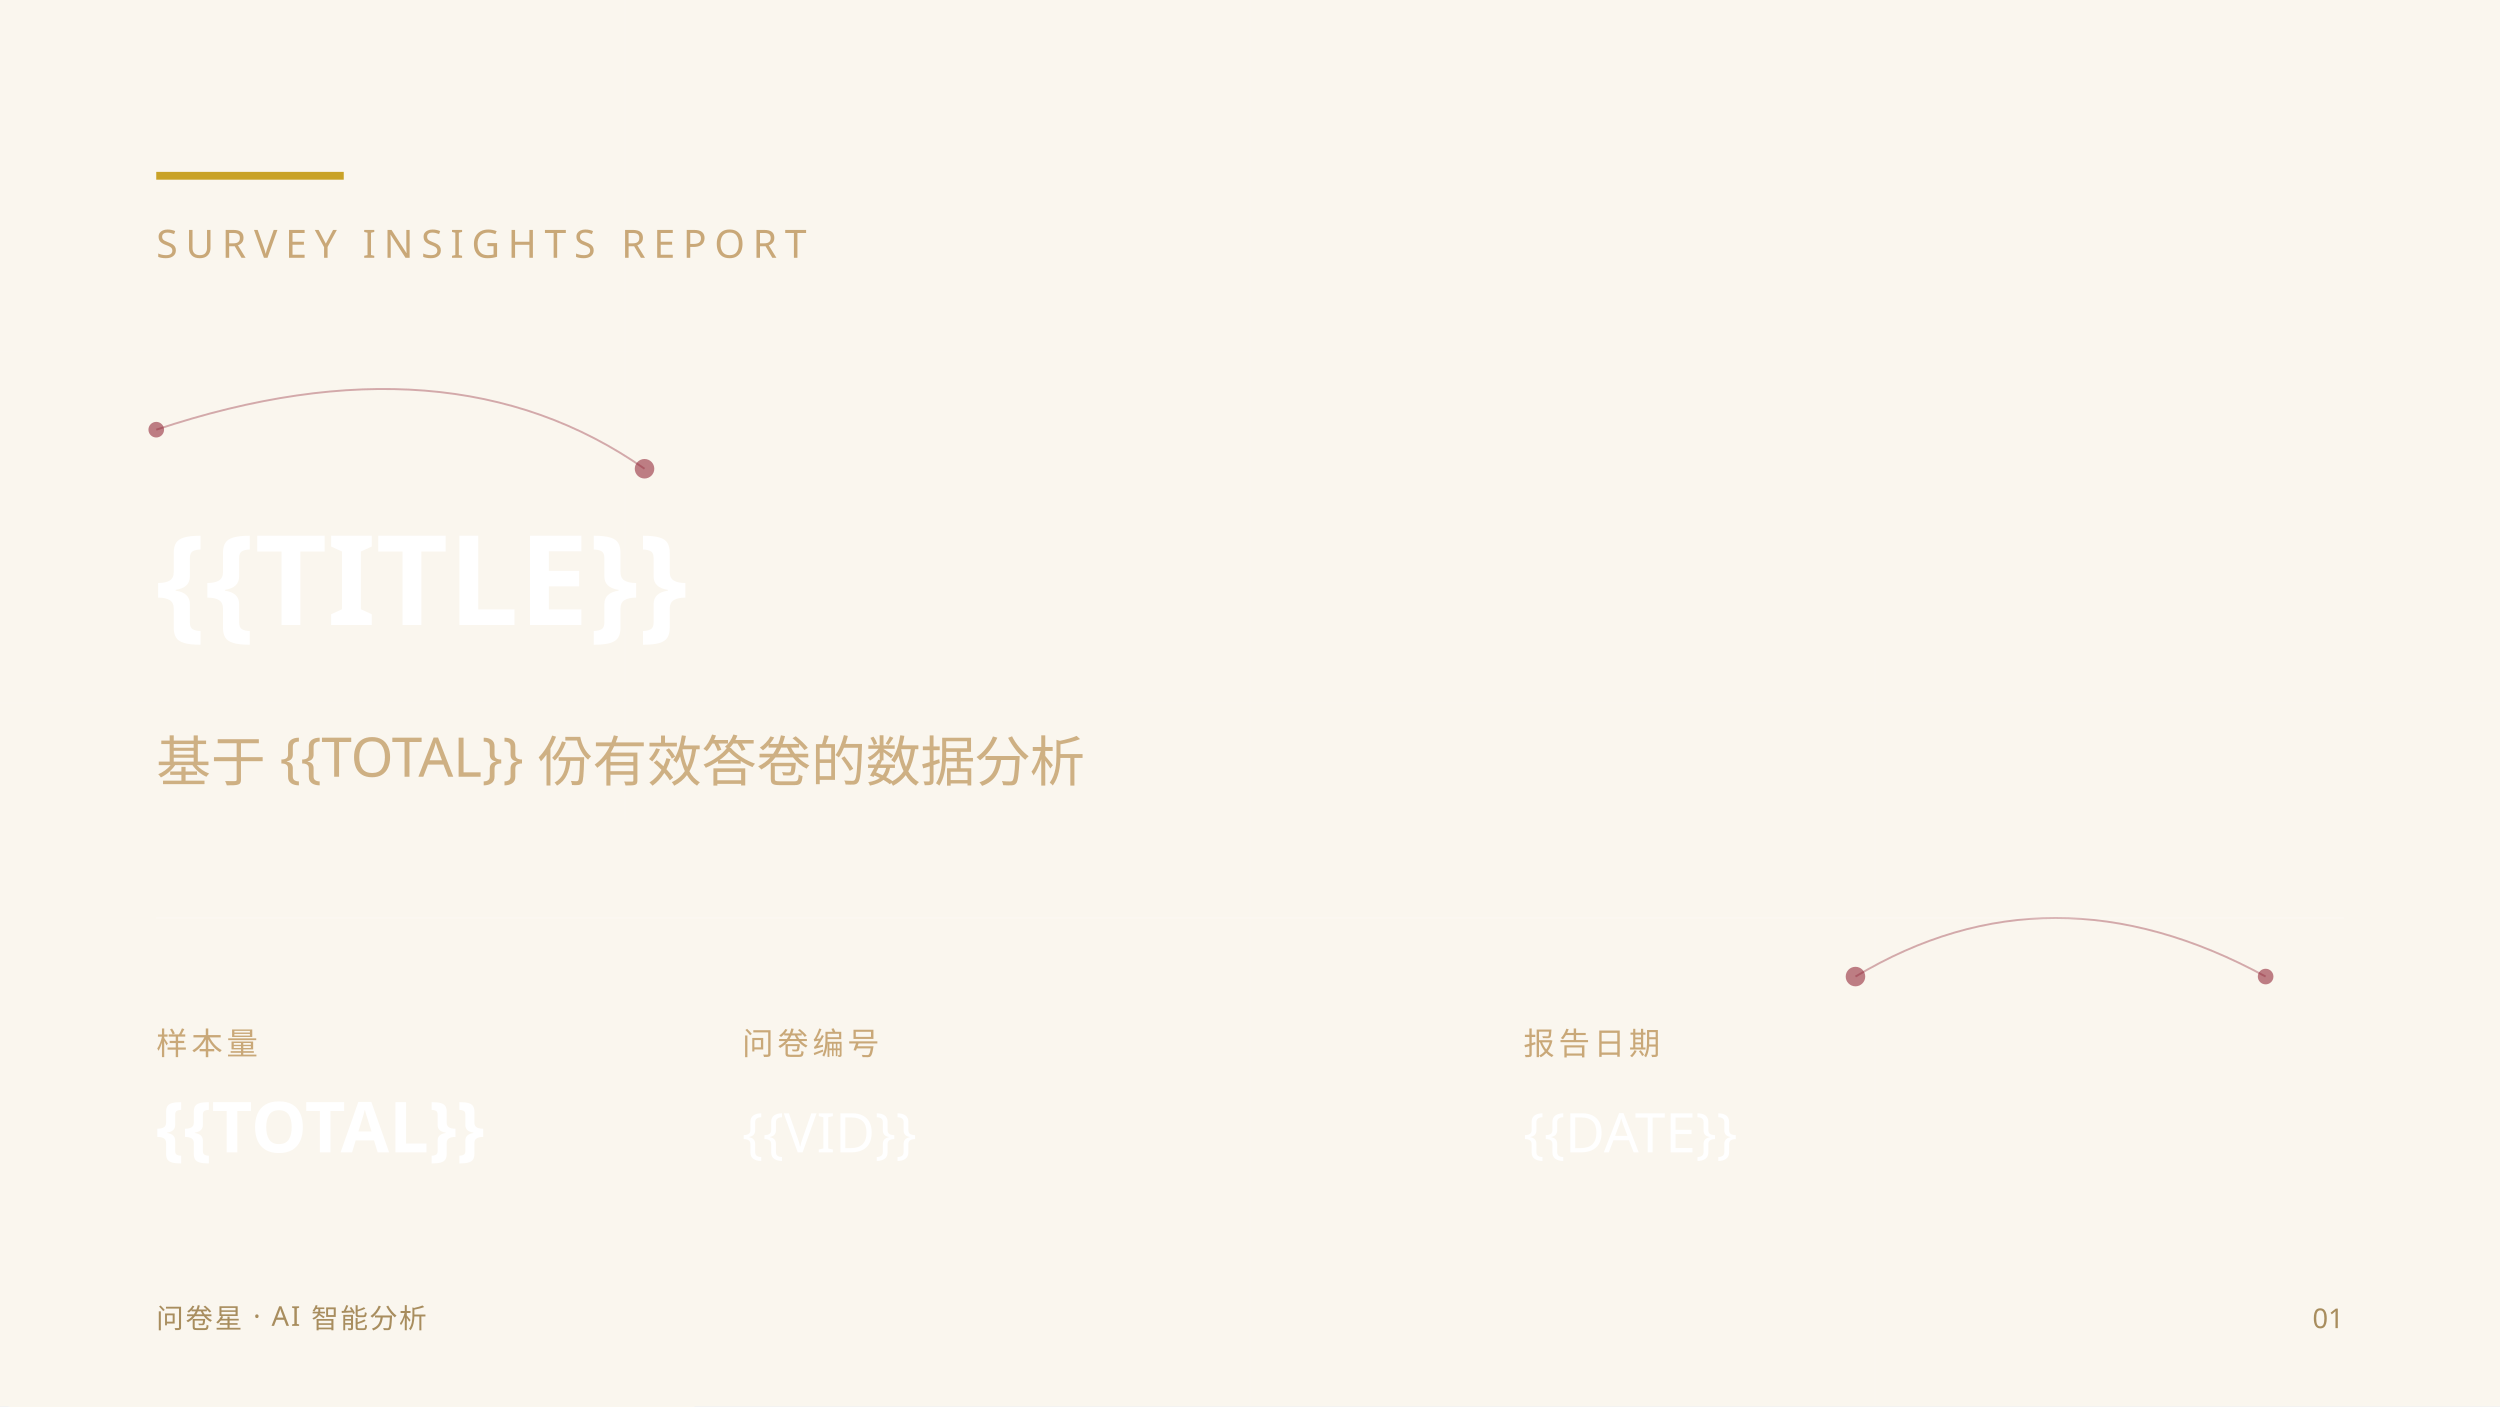
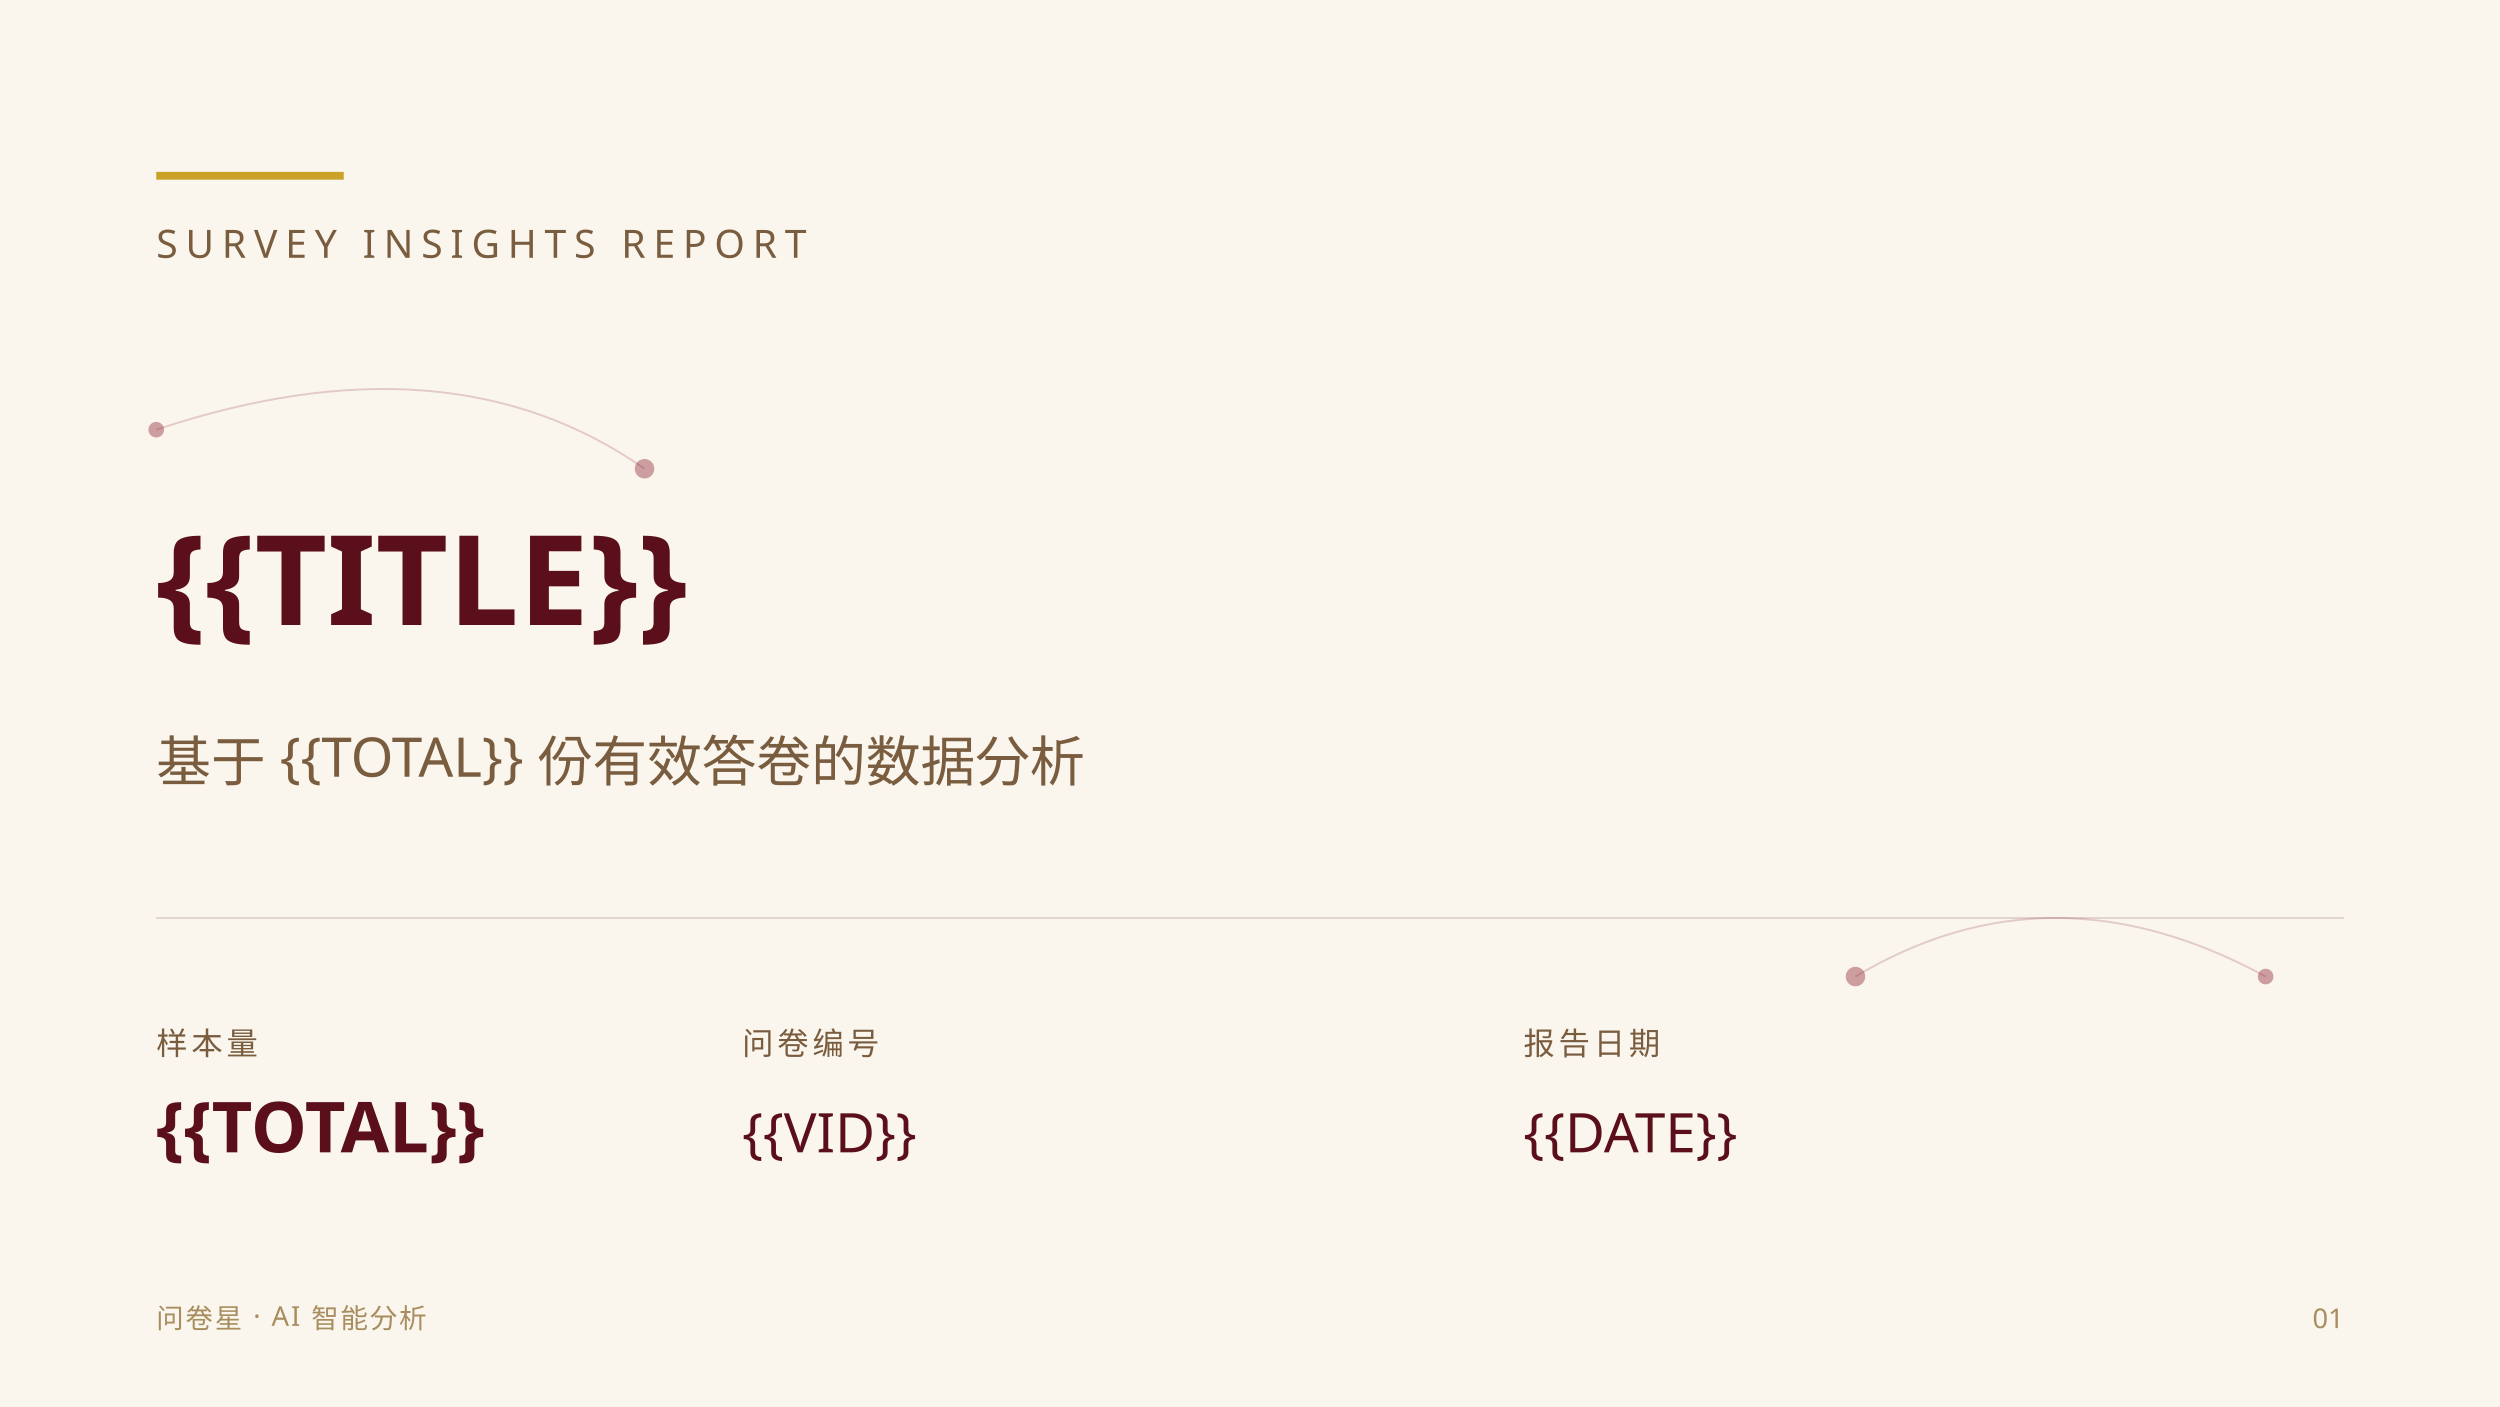
<svg xmlns="http://www.w3.org/2000/svg" viewBox="0 0 1280 720" width="1280" height="720">
-   <defs>
-     </defs>
  <rect width="1280" height="720" fill="#FAF6EE" />
-   <g stroke="#FFFFFF" stroke-opacity="0.04" stroke-width="1">
-     <line x1="0" y1="180" x2="1280" y2="180" />
-     <line x1="0" y1="360" x2="1280" y2="360" />
-     <line x1="0" y1="540" x2="1280" y2="540" />
-     <line x1="320" y1="0" x2="320" y2="720" />
-     <line x1="640" y1="0" x2="640" y2="720" />
-     <line x1="960" y1="0" x2="960" y2="720" />
-   </g>
-   <ellipse cx="1080" cy="140" rx="320" ry="210" fill="#FAF6EE" />
-   <ellipse cx="180" cy="580" rx="260" ry="190" fill="#FAF6EE" />
-   <g stroke="#8B1A2C" stroke-opacity="0.35" stroke-width="1" fill="none">
+   <g stroke="#8B1A2C" stroke-opacity="0.20" stroke-width="1" fill="none">
    <path d="M80,220 Q230,170 330,240" />
    <path d="M950,500 Q1050,440 1160,500" />
  </g>
-   <g fill="#8B1A2C" fill-opacity="0.55">
+   <g fill="#8B1A2C" fill-opacity="0.40">
    <circle cx="80" cy="220" r="4" />
    <circle cx="330" cy="240" r="5" />
    <circle cx="950" cy="500" r="5" />
    <circle cx="1160" cy="500" r="4" />
  </g>
  <rect x="80" y="88" width="96" height="4" fill="#C9A227" />
-   <text x="80" y="132" font-family="Microsoft YaHei, PingFang SC, sans-serif" font-size="20" font-weight="500" fill="#C9A878" letter-spacing="4">
+   <text x="80" y="132" font-family="Microsoft YaHei, PingFang SC, sans-serif" font-size="20" font-weight="500" fill="#7A5C3F" letter-spacing="4">
    SURVEY INSIGHTS REPORT
  </text>
-   <text x="80" y="320" font-family="Microsoft YaHei, PingFang SC, sans-serif" font-size="64" font-weight="700" fill="#FFFFFF">
+   <text x="80" y="320" font-family="Microsoft YaHei, PingFang SC, sans-serif" font-size="64" font-weight="700" fill="#5A0F1B">
    {{TITLE}}
  </text>
-   <text x="80" y="400" font-family="Microsoft YaHei, PingFang SC, sans-serif" font-size="28" font-weight="400" fill="#C9A878" opacity="0.9">
+   <text x="80" y="400" font-family="Microsoft YaHei, PingFang SC, sans-serif" font-size="28" font-weight="400" fill="#7A5C3F">
    基于 {{TOTAL}} 份有效答卷的数据分析
  </text>
-   <line x1="80" y1="470" x2="1200" y2="470" stroke="#FFFFFF" stroke-opacity="0.15" stroke-width="1" />
-   <g font-family="Microsoft YaHei, PingFang SC, sans-serif" fill="#FFFFFF">
-     <text x="80" y="540" font-size="16" fill="#C9A878" letter-spacing="2">样本量</text>
-     <text x="80" y="590" font-size="36" font-weight="700">{{TOTAL}}</text>
-     <text x="380" y="540" font-size="16" fill="#C9A878" letter-spacing="2">问卷编号</text>
-     <text x="380" y="590" font-size="28" font-weight="500">{{VID}}</text>
-     <text x="780" y="540" font-size="16" fill="#C9A878" letter-spacing="2">报告日期</text>
-     <text x="780" y="590" font-size="28" font-weight="500">{{DATE}}</text>
+   <line x1="80" y1="470" x2="1200" y2="470" stroke="#5A0F1B" stroke-opacity="0.15" stroke-width="1" />
+   <g font-family="Microsoft YaHei, PingFang SC, sans-serif" fill="#5A0F1B">
+     <text x="80" y="540" font-size="16" fill="#7A5C3F" letter-spacing="2">样本量</text>
+     <text x="80" y="590" font-size="36" font-weight="700" fill="#5A0F1B">{{TOTAL}}</text>
+     <text x="380" y="540" font-size="16" fill="#7A5C3F" letter-spacing="2">问卷编号</text>
+     <text x="380" y="590" font-size="28" font-weight="500" fill="#5A0F1B">{{VID}}</text>
+     <text x="780" y="540" font-size="16" fill="#7A5C3F" letter-spacing="2">报告日期</text>
+     <text x="780" y="590" font-size="28" font-weight="500" fill="#5A0F1B">{{DATE}}</text>
  </g>
  <text x="80" y="680" font-family="Microsoft YaHei, PingFang SC, sans-serif" font-size="14" fill="#A88D5E" letter-spacing="1">
    问卷星 · AI 智能分析
  </text>
  <text x="1200" y="680" text-anchor="end" font-family="Microsoft YaHei, PingFang SC, sans-serif" font-size="14" fill="#A88D5E">
    01
  </text>
</svg>
